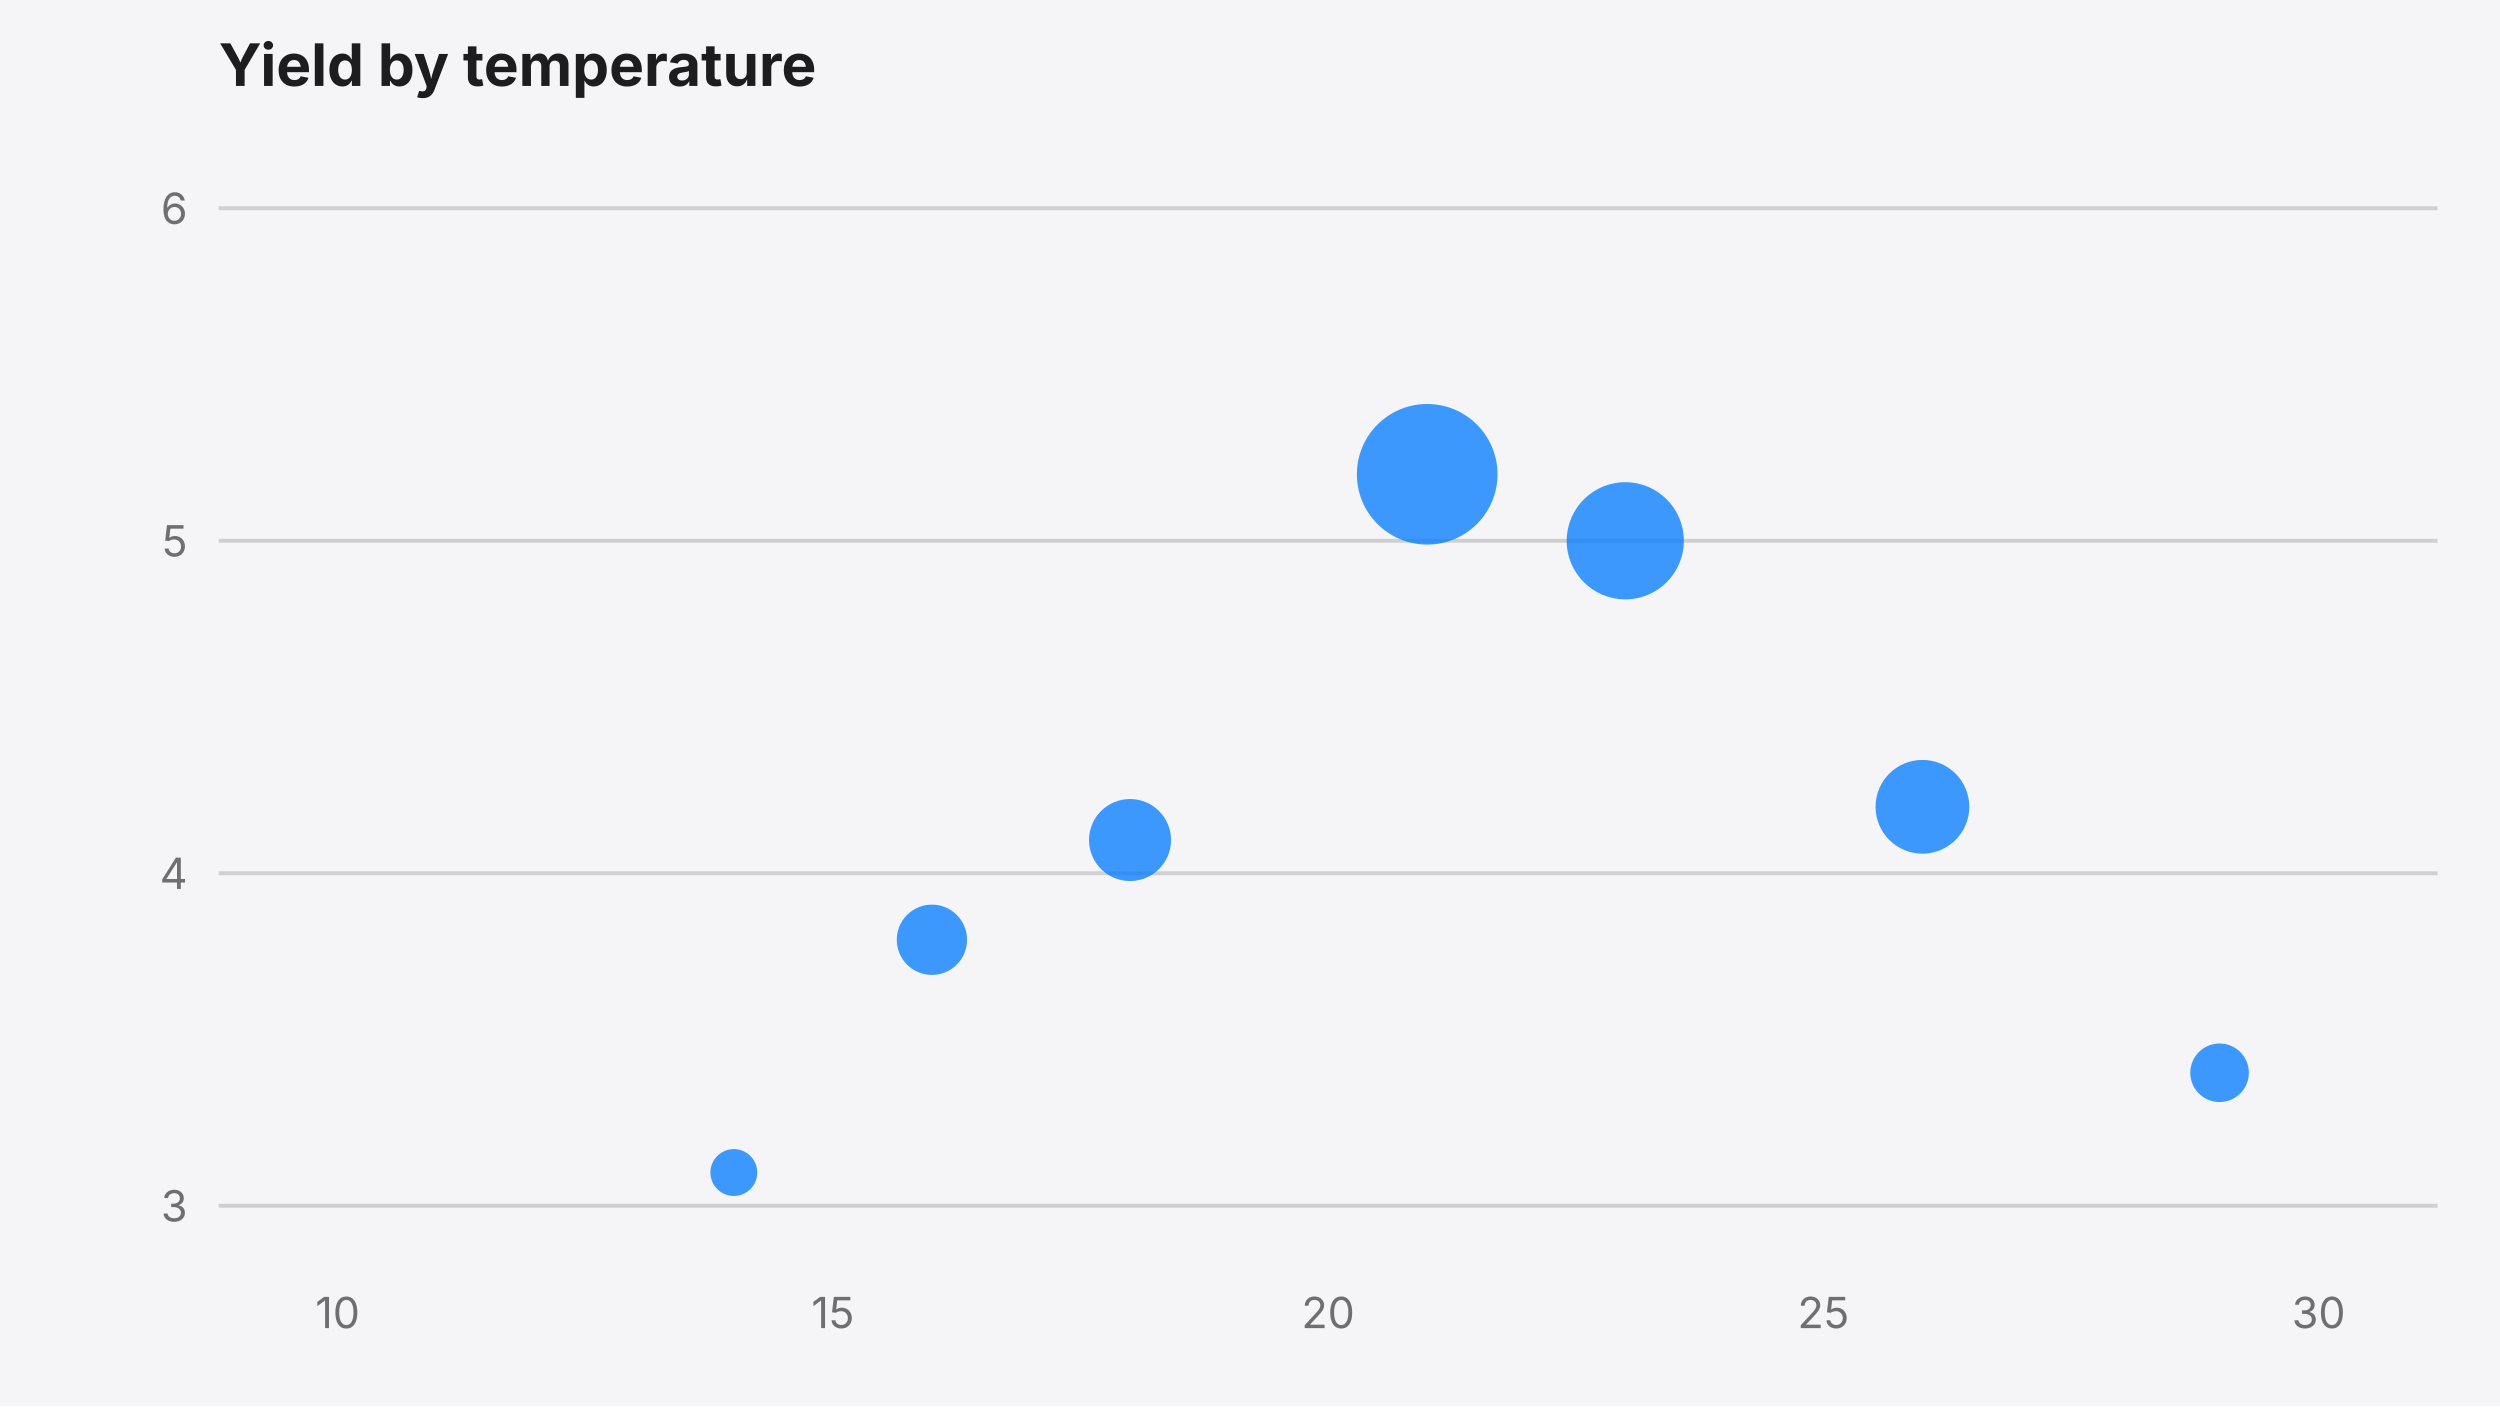
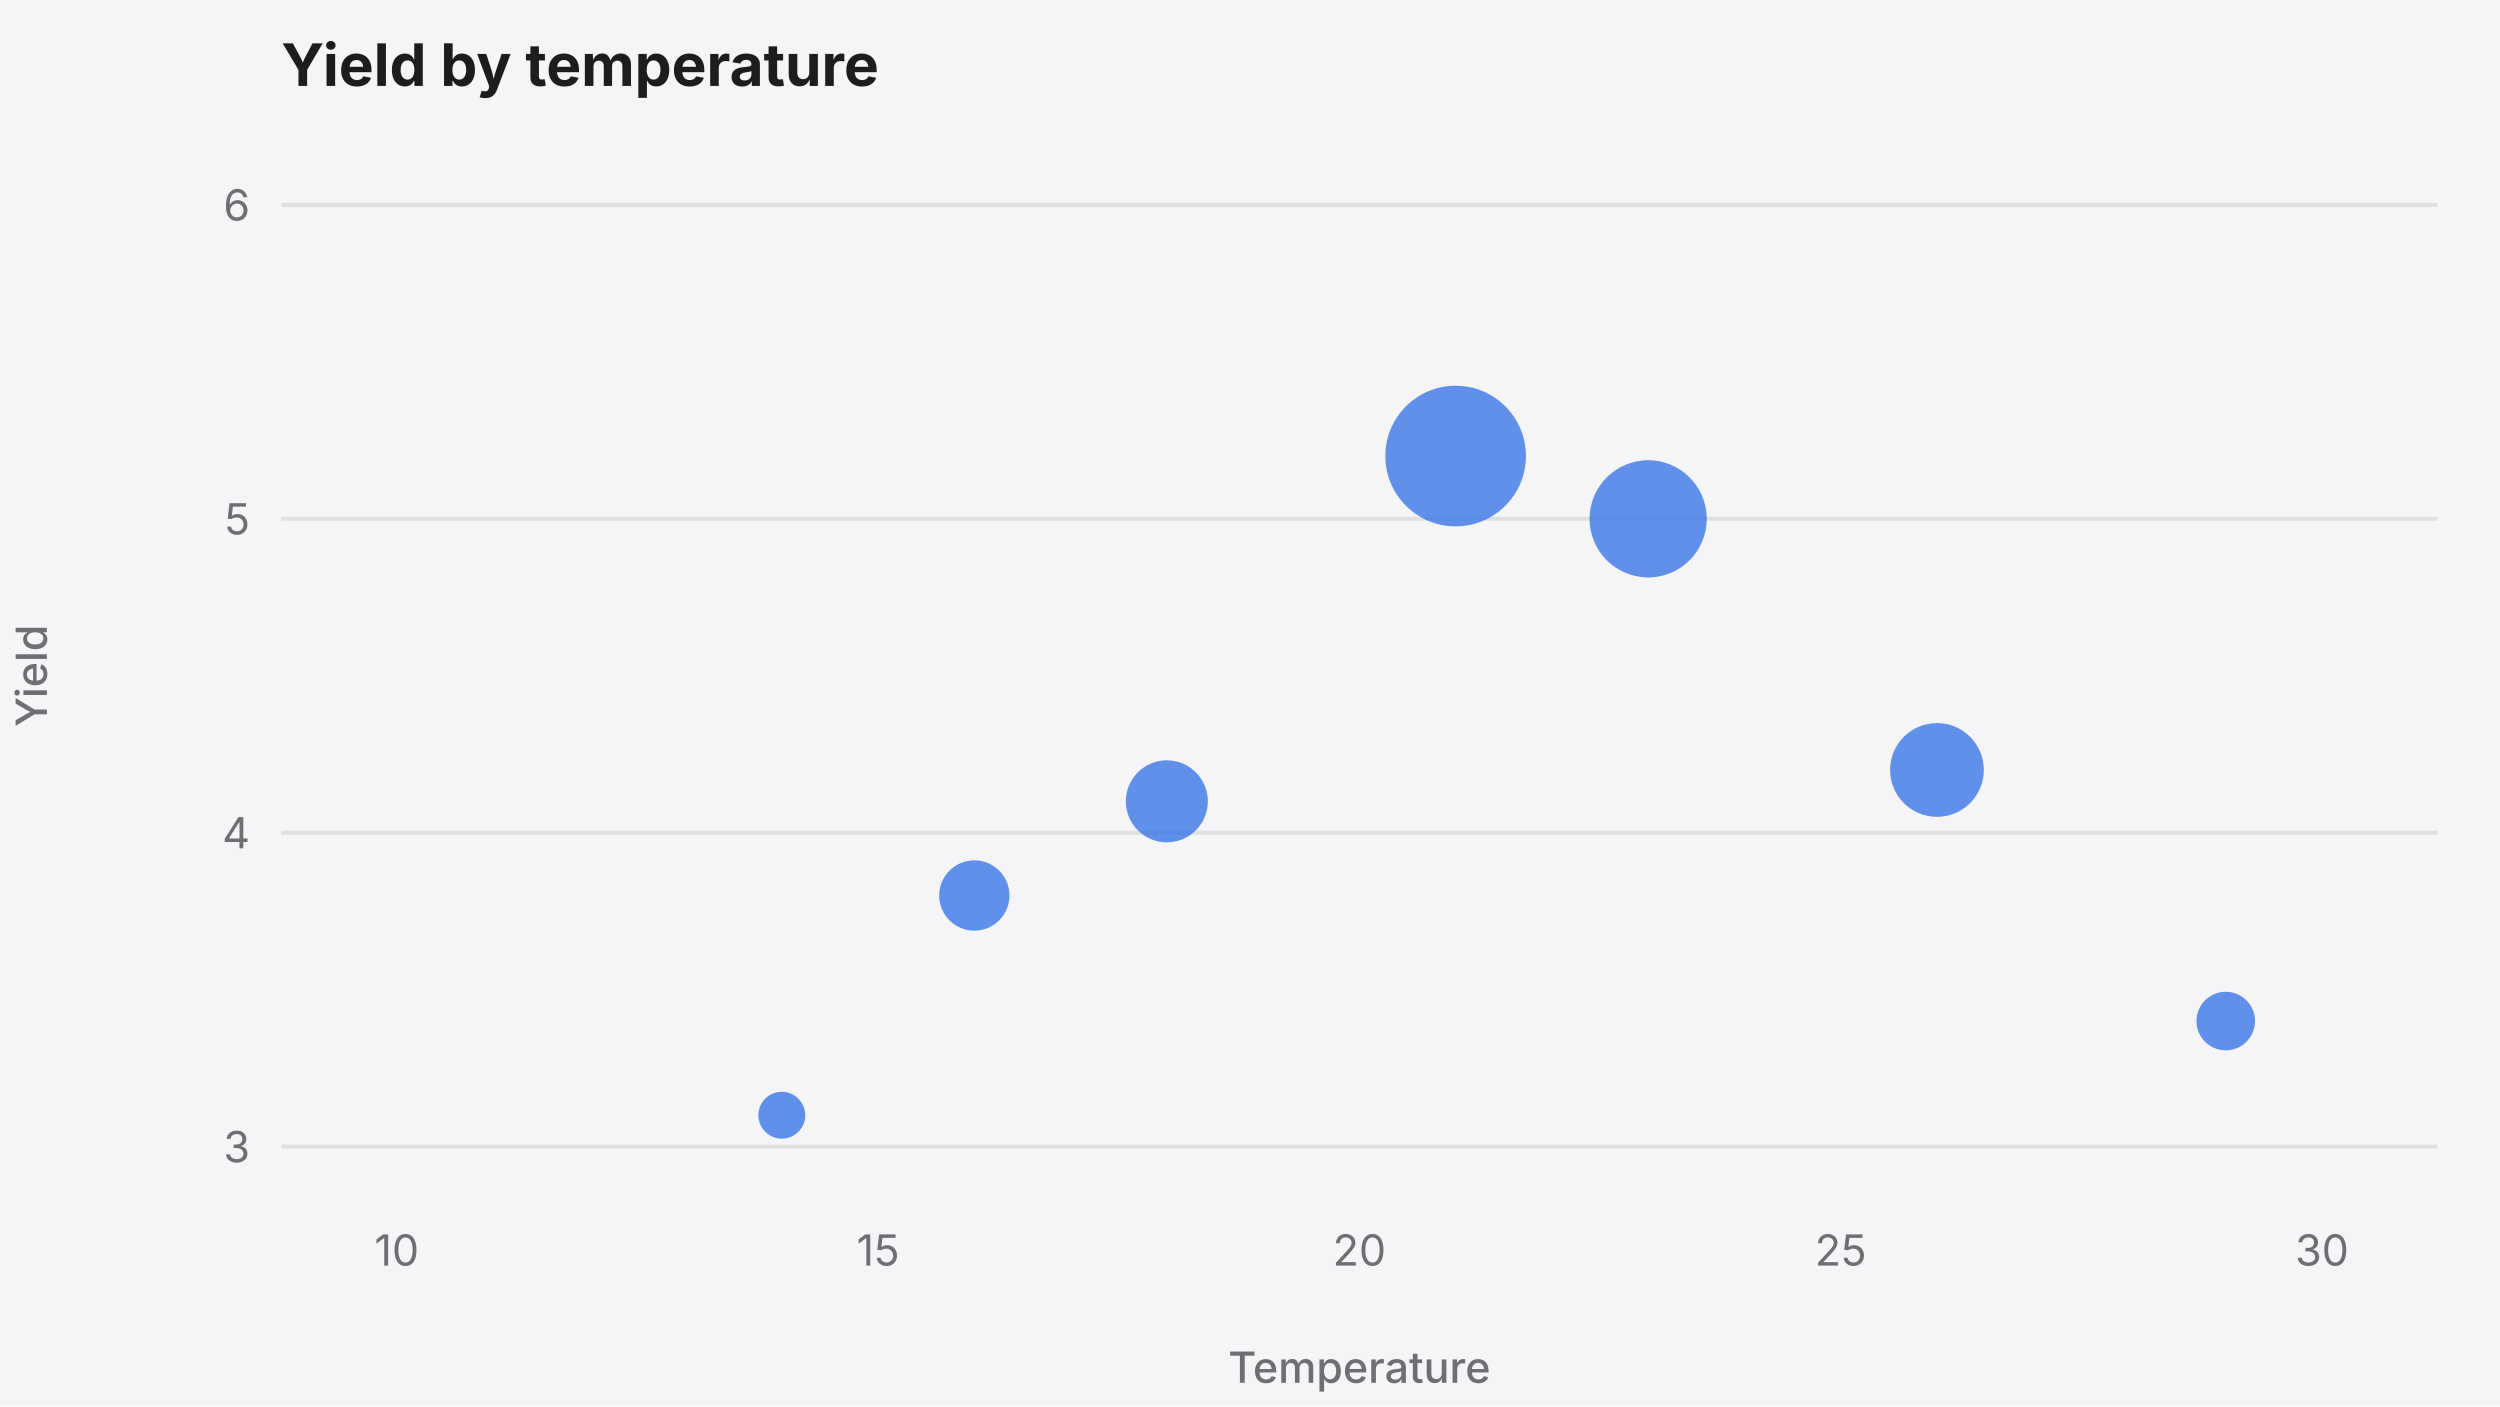
- <svg xmlns="http://www.w3.org/2000/svg" width="640" height="360" viewBox="0 0 640 360" role="img" aria-label="Yield peaks near 21 degrees and falls off at both cooler and hotter temperatures." class="ck-chart" data-ck-type="scatter" data-ck-renderer="scatter" data-ck-id="ck90mgao" style="color-scheme:light;font-family:Inter, sans-serif;font-variant-numeric:tabular-nums;font-feature-settings:'tnum'">
+ <svg xmlns="http://www.w3.org/2000/svg" width="640" height="360" viewBox="0 0 640 360" role="img" aria-label="Yield peaks near 21 degrees and falls off at both cooler and hotter temperatures." class="ck-chart" data-ck-type="scatter" data-ck-renderer="scatter" data-ck-id="ck90mgao" style="color-scheme:light;font-family:Inter, sans-serif;font-variant-numeric:tabular-nums;font-feature-settings:'tnum';--ck-font-family:Inter, sans-serif">
  <rect width="100%" height="100%" fill="#f5f5f7" data-ck-card="1" />
  <rect width="100%" height="100%" fill="transparent" />
-   <text x="56" y="22" text-anchor="start" fill="#1d1d1f" font-size="15" font-weight="650">Yield by temperature</text>
-   <line x1="56" y1="308.68" x2="624" y2="308.68" stroke="rgba(0, 0, 0, 0.16)" />
-   <line x1="56" y1="223.56" x2="624" y2="223.56" stroke="rgba(0, 0, 0, 0.16)" />
-   <line x1="56" y1="138.44" x2="624" y2="138.44" stroke="rgba(0, 0, 0, 0.16)" />
-   <line x1="56" y1="53.32" x2="624" y2="53.32" stroke="rgba(0, 0, 0, 0.16)" />
+   <text x="72" y="22" text-anchor="start" fill="#1d1d1f" font-size="15" font-weight="650">Yield by temperature</text>
+   <line data-ck-grid="1" x1="72" y1="293.54" x2="624" y2="293.54" stroke="rgba(0, 0, 0, 0.09)" />
+   <line data-ck-grid="1" x1="72" y1="213.18" x2="624" y2="213.18" stroke="rgba(0, 0, 0, 0.09)" />
+   <line data-ck-grid="1" x1="72" y1="132.82" x2="624" y2="132.82" stroke="rgba(0, 0, 0, 0.09)" />
+   <line data-ck-grid="1" x1="72" y1="52.46" x2="624" y2="52.46" stroke="rgba(0, 0, 0, 0.09)" />
  <defs>
-     <clipPath id="ck90mgao5t38va">
-       <rect x="56" y="38" width="568" height="286" />
+     <clipPath id="ck90mgaon8uucg">
+       <rect x="72" y="38" width="552" height="270" />
    </clipPath>
  </defs>
-   <g clip-path="url(#ck90mgao5t38va)">
-     <circle cx="187.86" cy="300.17" r="6" fill="#007aff" fill-opacity="0.75" data-ck-name="yield" data-ck-i="0" aria-label="temp 14, yield 3.1" />
-     <circle cx="238.57" cy="240.58" r="9" fill="#007aff" fill-opacity="0.75" data-ck-name="yield" data-ck-i="1" aria-label="temp 16, yield 3.8" />
-     <circle cx="289.29" cy="215.05" r="10.5" fill="#007aff" fill-opacity="0.75" data-ck-name="yield" data-ck-i="2" aria-label="temp 18, yield 4.1" />
-     <circle cx="365.36" cy="121.42" r="18" fill="#007aff" fill-opacity="0.75" data-ck-name="yield" data-ck-i="3" aria-label="temp 21, yield 5.2" />
-     <circle cx="416.07" cy="138.44" r="15" fill="#007aff" fill-opacity="0.75" data-ck-name="yield" data-ck-i="4" aria-label="temp 23, yield 5" />
-     <circle cx="492.14" cy="206.54" r="12" fill="#007aff" fill-opacity="0.75" data-ck-name="yield" data-ck-i="5" aria-label="temp 26, yield 4.2" />
-     <circle cx="568.21" cy="274.63" r="7.5" fill="#007aff" fill-opacity="0.75" data-ck-name="yield" data-ck-i="6" aria-label="temp 29, yield 3.4" />
+   <g clip-path="url(#ck90mgaon8uucg)">
+     <circle cx="200.14" cy="285.5" r="6" fill="#2f6fe4" fill-opacity="0.75" data-ck-mark="point" data-ck-name="yield" data-ck-i="0" aria-label="temp 14, yield 3.1" />
+     <circle cx="249.43" cy="229.25" r="9" fill="#2f6fe4" fill-opacity="0.75" data-ck-mark="point" data-ck-name="yield" data-ck-i="1" aria-label="temp 16, yield 3.8" />
+     <circle cx="298.71" cy="205.14" r="10.5" fill="#2f6fe4" fill-opacity="0.75" data-ck-mark="point" data-ck-name="yield" data-ck-i="2" aria-label="temp 18, yield 4.1" />
+     <circle cx="372.64" cy="116.75" r="18" fill="#2f6fe4" fill-opacity="0.75" data-ck-mark="point" data-ck-name="yield" data-ck-i="3" aria-label="temp 21, yield 5.2" />
+     <circle cx="421.93" cy="132.82" r="15" fill="#2f6fe4" fill-opacity="0.75" data-ck-mark="point" data-ck-name="yield" data-ck-i="4" aria-label="temp 23, yield 5" />
+     <circle cx="495.86" cy="197.11" r="12" fill="#2f6fe4" fill-opacity="0.75" data-ck-mark="point" data-ck-name="yield" data-ck-i="5" aria-label="temp 26, yield 4.2" />
+     <circle cx="569.79" cy="261.39" r="7.5" fill="#2f6fe4" fill-opacity="0.75" data-ck-mark="point" data-ck-name="yield" data-ck-i="6" aria-label="temp 29, yield 3.4" />
  </g>
-   <text x="48" y="312.68" text-anchor="end" fill="#6e6e73" font-size="11" font-weight="400">3</text>
-   <text x="48" y="227.56" text-anchor="end" fill="#6e6e73" font-size="11" font-weight="400">4</text>
-   <text x="48" y="142.44" text-anchor="end" fill="#6e6e73" font-size="11" font-weight="400">5</text>
-   <text x="48" y="57.32" text-anchor="end" fill="#6e6e73" font-size="11" font-weight="400">6</text>
-   <text x="86.43" y="340" text-anchor="middle" fill="#6e6e73" font-size="11" font-weight="400">10</text>
-   <text x="213.21" y="340" text-anchor="middle" fill="#6e6e73" font-size="11" font-weight="400">15</text>
-   <text x="340" y="340" text-anchor="middle" fill="#6e6e73" font-size="11" font-weight="400">20</text>
-   <text x="466.79" y="340" text-anchor="middle" fill="#6e6e73" font-size="11" font-weight="400">25</text>
-   <text x="593.57" y="340" text-anchor="middle" fill="#6e6e73" font-size="11" font-weight="400">30</text>
+   <text x="64" y="297.54" text-anchor="end" fill="#6e6e73" font-size="11" font-weight="400">3</text>
+   <text x="64" y="217.18" text-anchor="end" fill="#6e6e73" font-size="11" font-weight="400">4</text>
+   <text x="64" y="136.82" text-anchor="end" fill="#6e6e73" font-size="11" font-weight="400">5</text>
+   <text x="64" y="56.46" text-anchor="end" fill="#6e6e73" font-size="11" font-weight="400">6</text>
+   <text x="12" y="173" text-anchor="middle" fill="#6e6e73" font-size="11" font-weight="500" transform="rotate(-90 12 173)">Yield</text>
+   <text x="101.57" y="324" text-anchor="middle" fill="#6e6e73" font-size="11" font-weight="400">10</text>
+   <text x="224.79" y="324" text-anchor="middle" fill="#6e6e73" font-size="11" font-weight="400">15</text>
+   <text x="348" y="324" text-anchor="middle" fill="#6e6e73" font-size="11" font-weight="400">20</text>
+   <text x="471.21" y="324" text-anchor="middle" fill="#6e6e73" font-size="11" font-weight="400">25</text>
+   <text x="594.43" y="324" text-anchor="middle" fill="#6e6e73" font-size="11" font-weight="400">30</text>
+   <text x="348" y="354" text-anchor="middle" fill="#6e6e73" font-size="11" font-weight="500">Temperature</text>
</svg>
